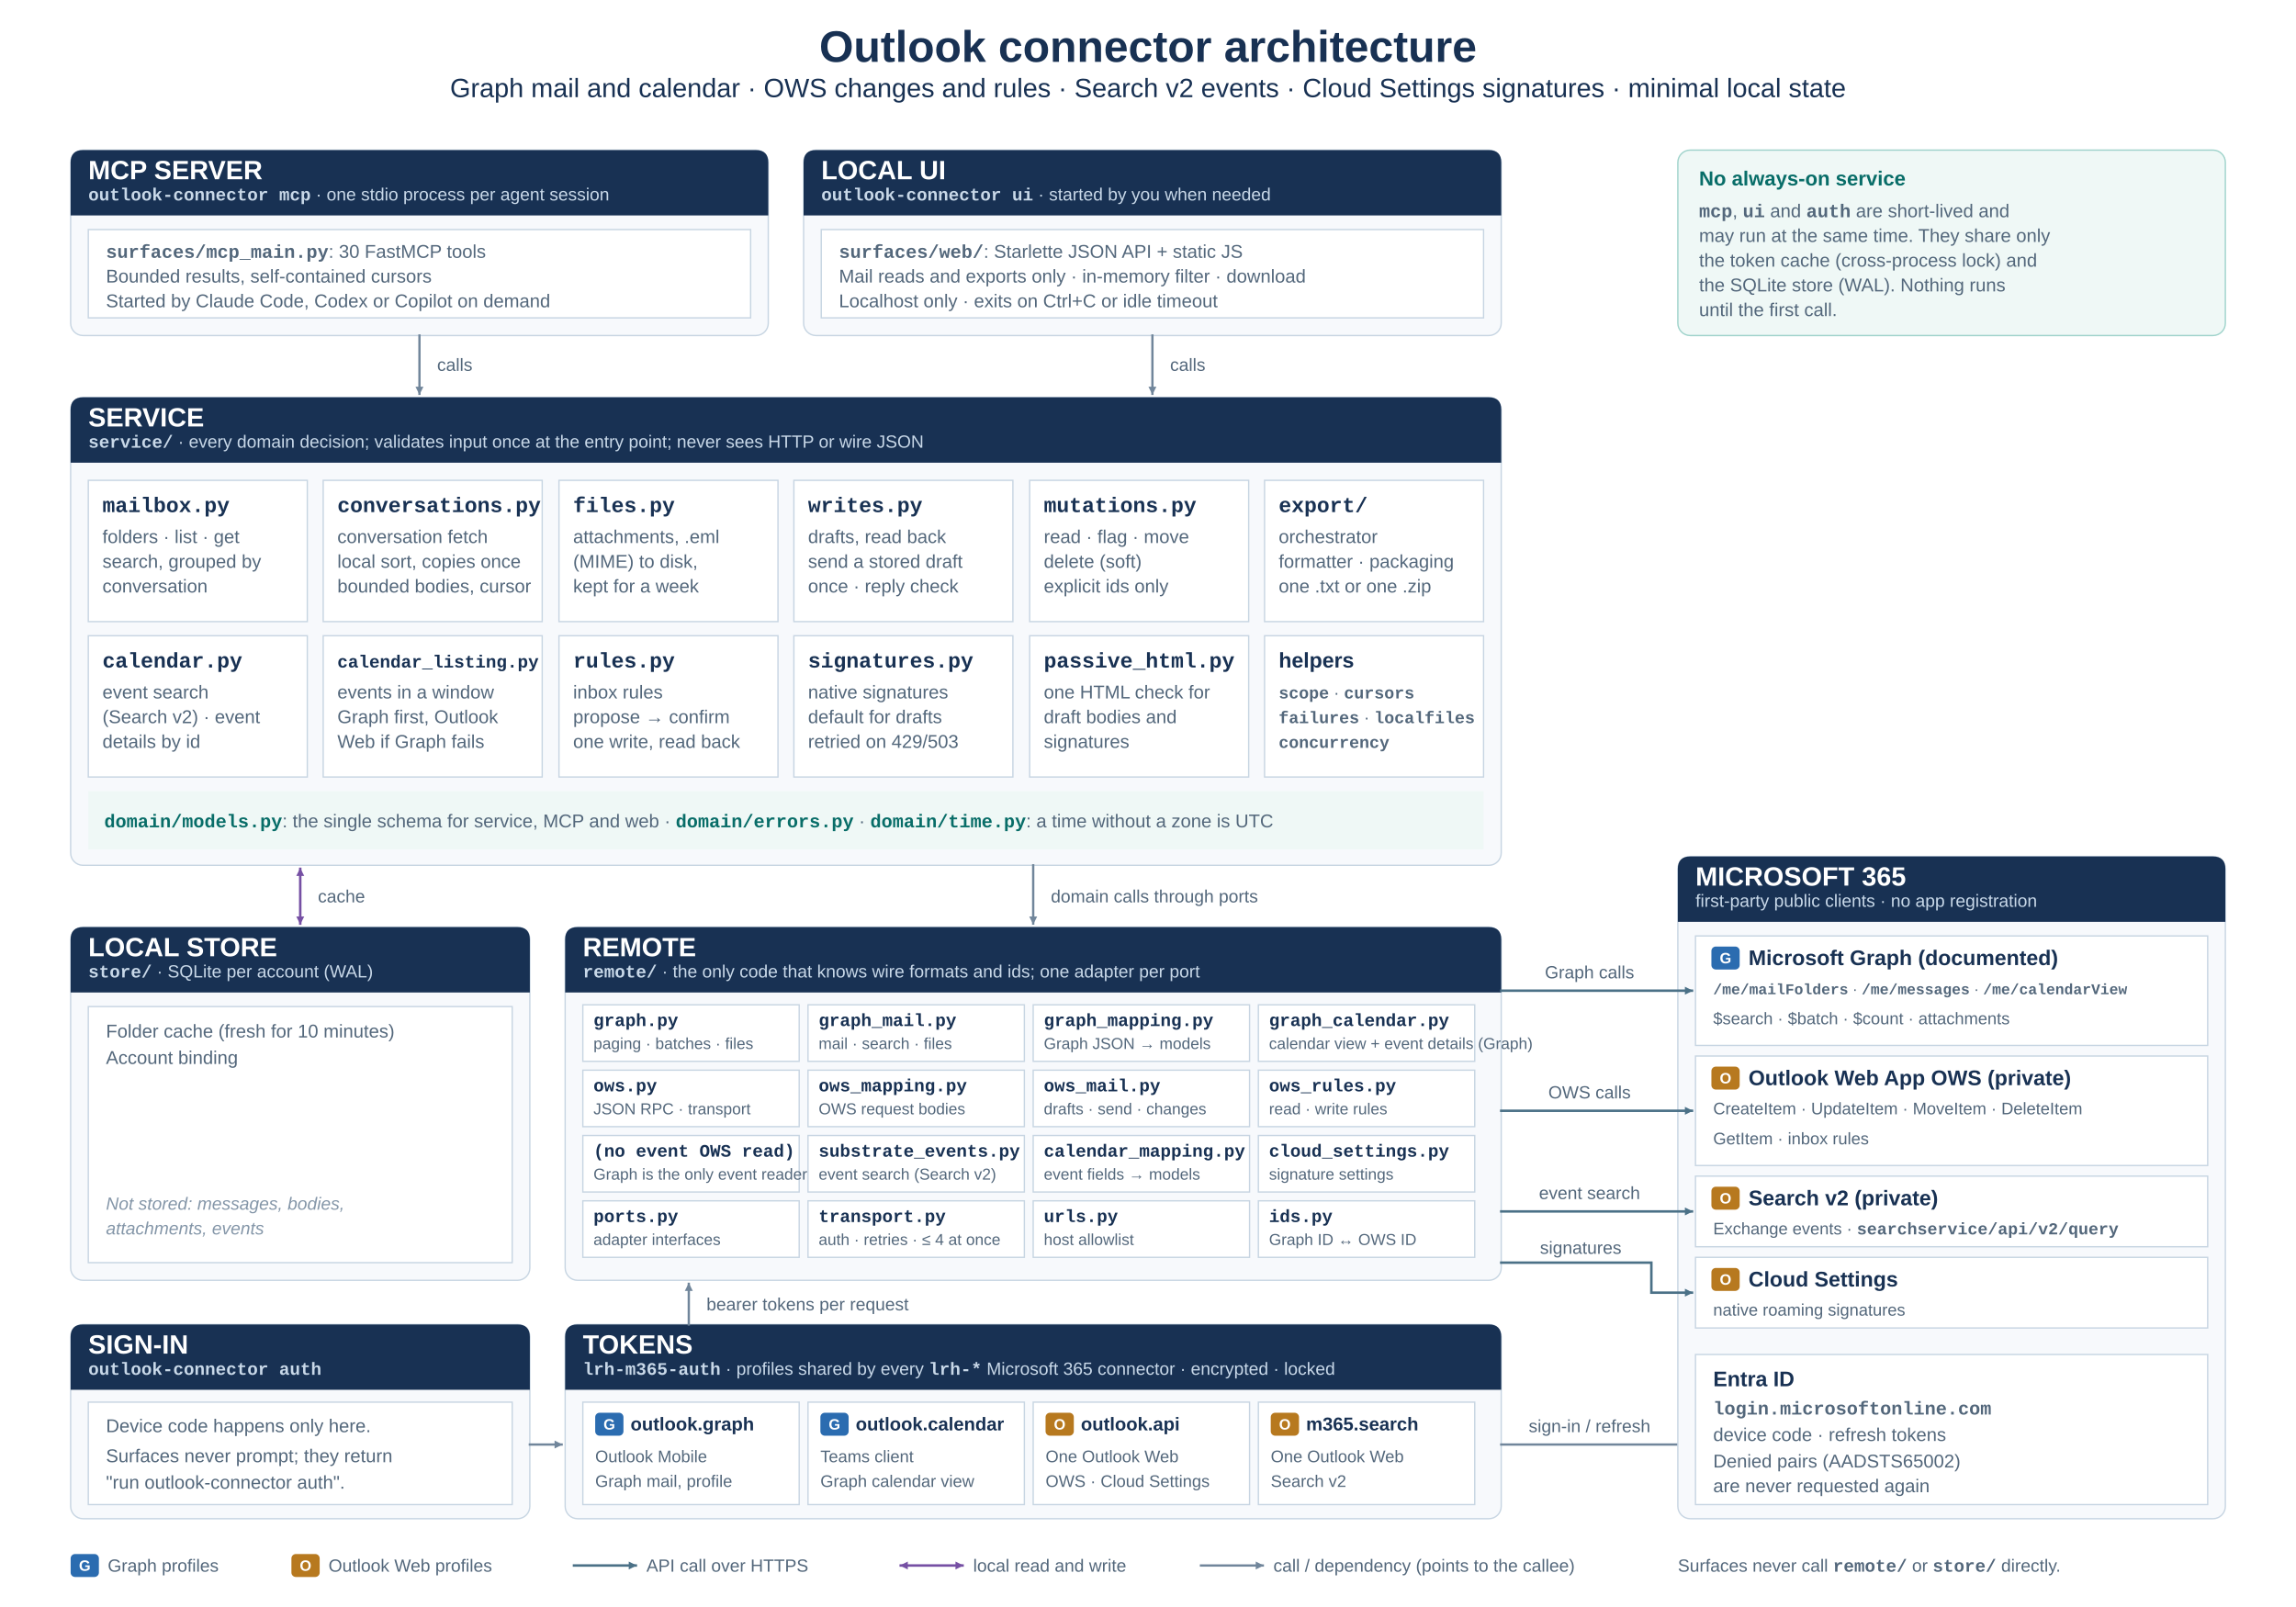
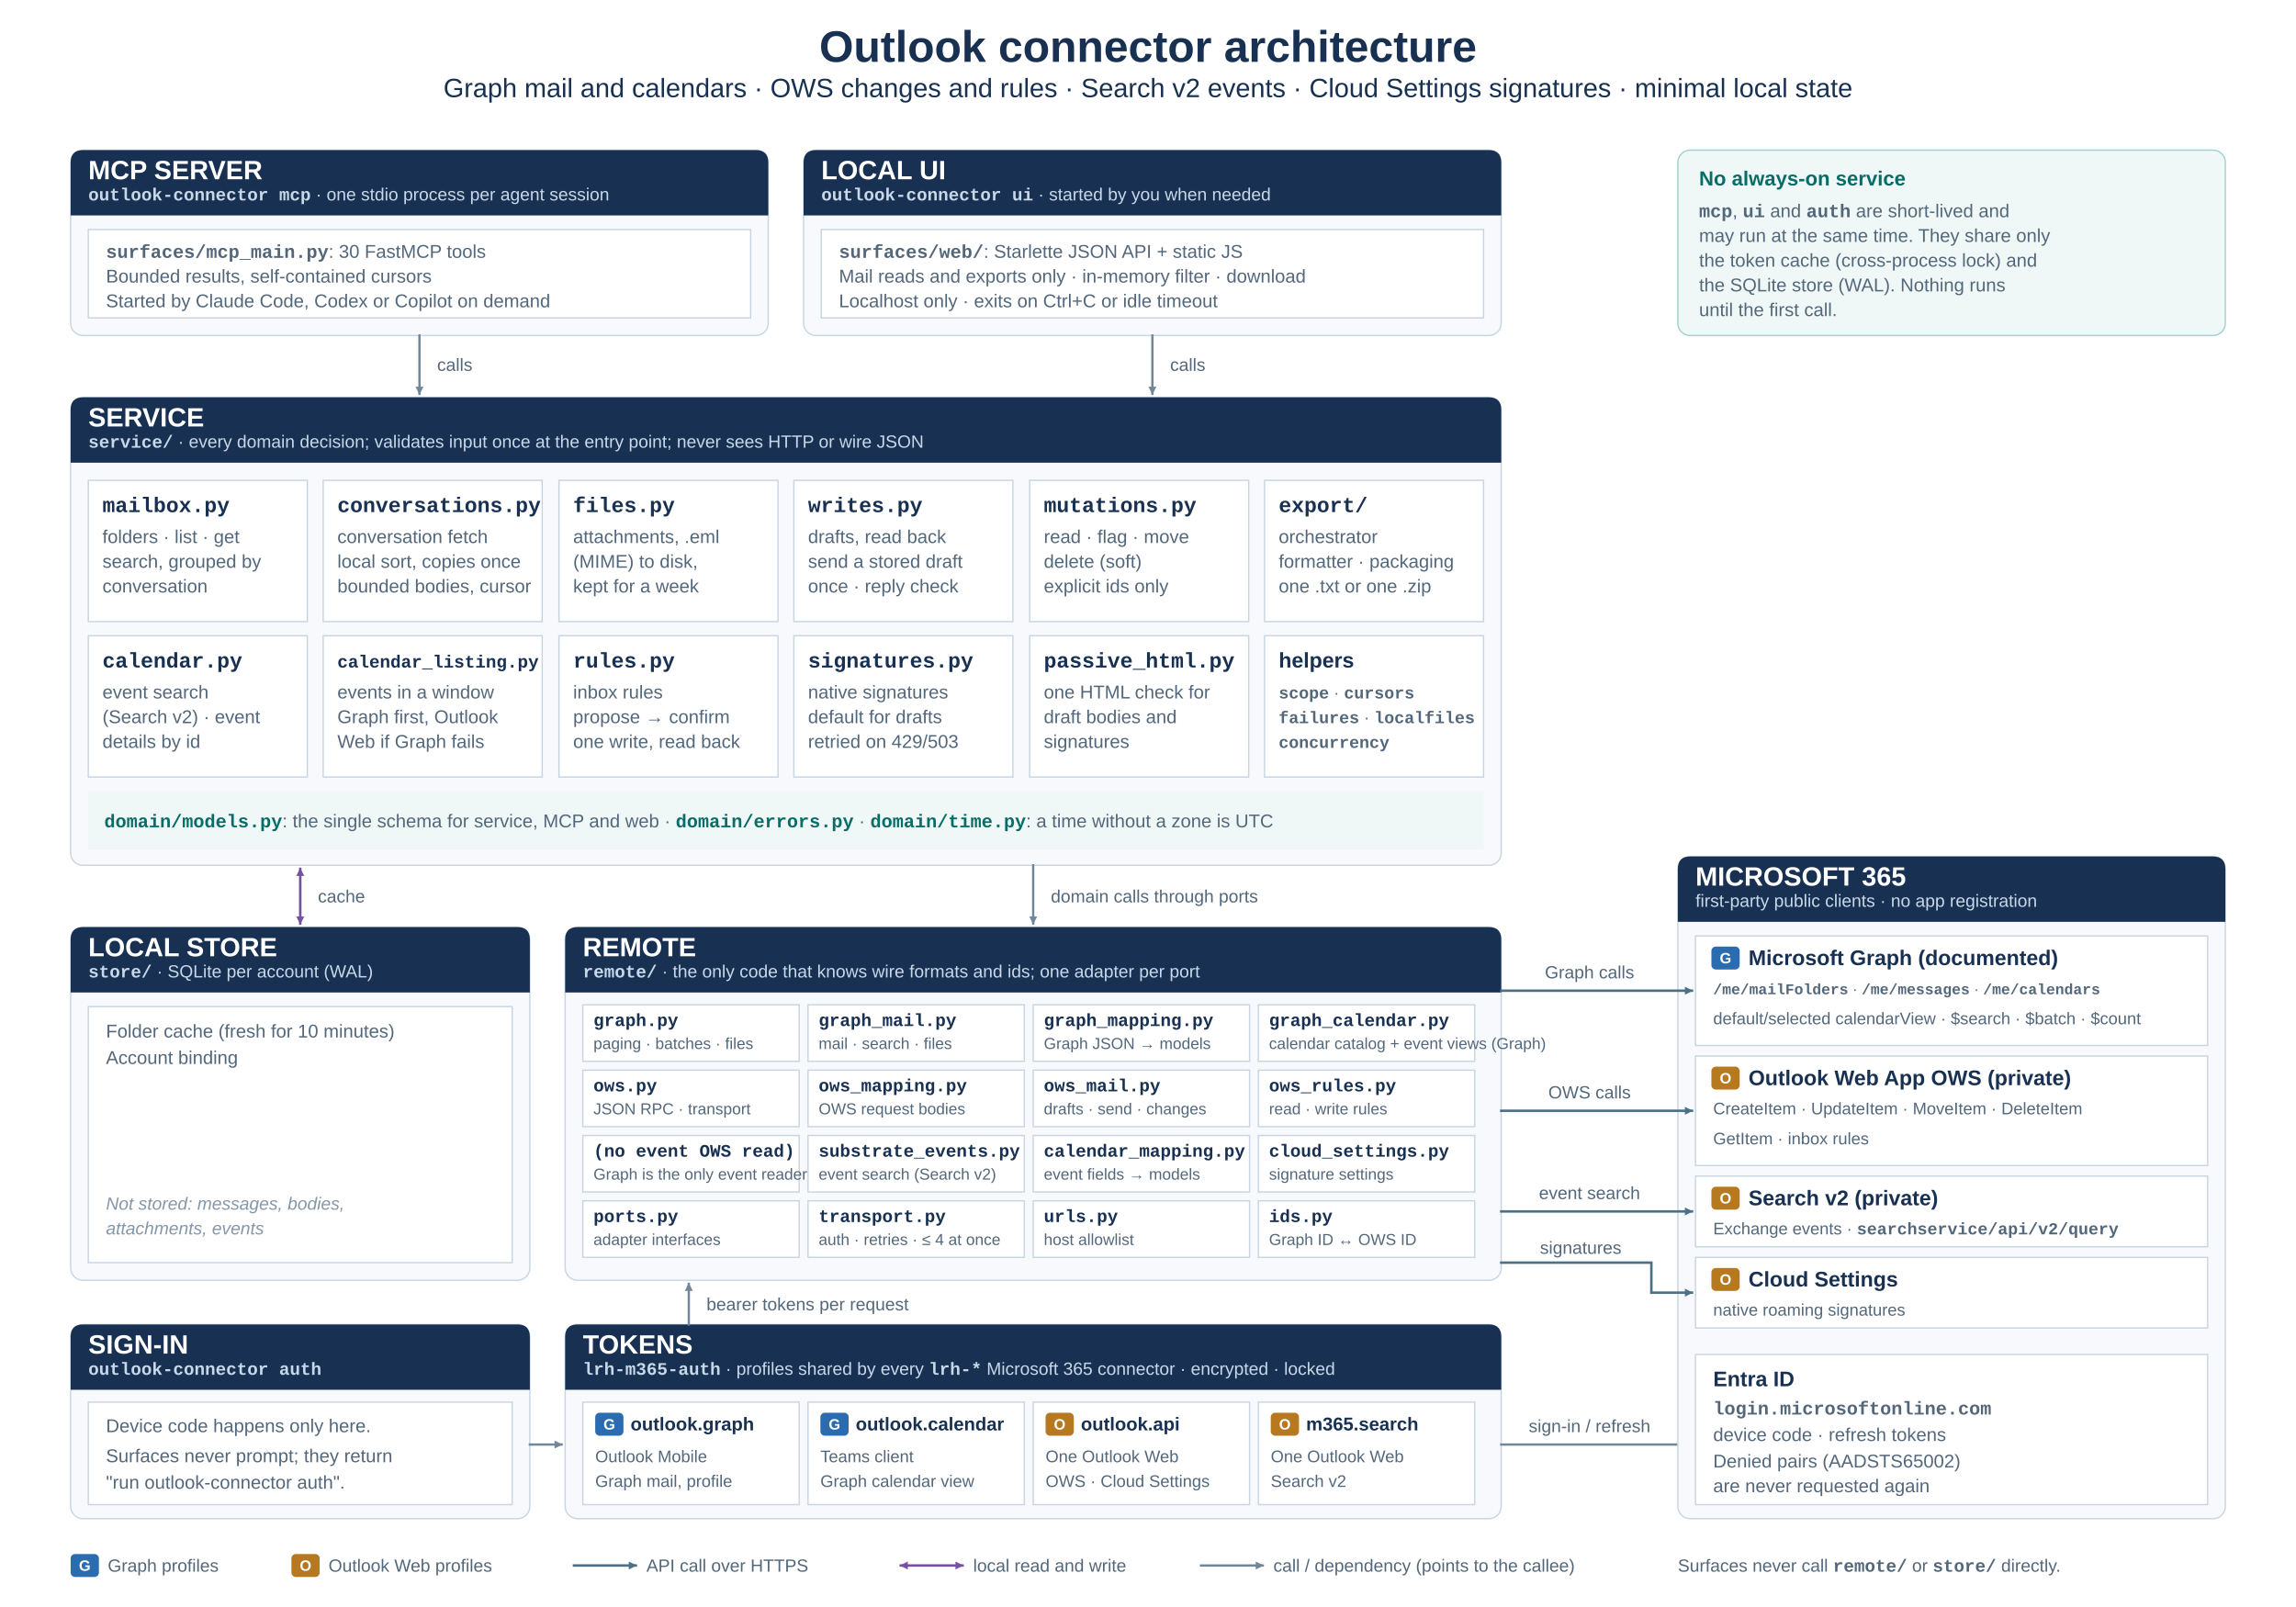
<svg xmlns="http://www.w3.org/2000/svg" width="2600" height="1820" viewBox="0 0 2600 1820" role="img" aria-labelledby="title description">
  <defs>
    <style>
      text { font-family: Arial, Helvetica, sans-serif; }
      .title { fill: #183153; font-size: 50px; font-weight: 700; }
      .subtitle { fill: #183153; font-size: 30px; }
      .card-title { fill: #fff; font-size: 30px; font-weight: 700; }
      .card-subtitle { fill: #c8d8e8; font-size: 20px; }
      .section-title { fill: #183153; font-size: 24px; font-weight: 700; }
      .detail { fill: #53677b; font-size: 21px; }
      .muted { fill: #8496a8; font-size: 20px; font-style: italic; }
      .code { font-family: "Courier New", Consolas, monospace; font-weight: 700; }
      .badge { fill: #fff; font-size: 17px; font-weight: 700; }
      .note-title { fill: #086d68; font-size: 23px; font-weight: 700; }
      .flow-label { fill: #53677b; font-size: 20px; }
      .call-flow { fill: none; stroke: #71869b; stroke-width: 2.6; stroke-linecap: square; stroke-linejoin: miter; marker-end: url(#arrow); }
      .api-flow { fill: none; stroke: #4b7187; stroke-width: 2.8; stroke-linecap: square; marker-end: url(#api-arrow); }
      .local-flow { fill: none; stroke: #7650a4; stroke-width: 2.8; stroke-linecap: square; marker-start: url(#purple-arrow); marker-end: url(#purple-arrow); }
    </style>
    <marker id="arrow" markerWidth="9" markerHeight="9" refX="8" refY="4.5" orient="auto" markerUnits="userSpaceOnUse">
      <path d="M0 0 L9 4.5 L0 9 Z" fill="#71869b" />
    </marker>
    <marker id="api-arrow" markerWidth="9" markerHeight="9" refX="8" refY="4.5" orient="auto" markerUnits="userSpaceOnUse">
      <path d="M0 0 L9 4.5 L0 9 Z" fill="#4b7187" />
    </marker>
    <marker id="purple-arrow" markerWidth="9" markerHeight="9" refX="8" refY="4.5" orient="auto-start-reverse" markerUnits="userSpaceOnUse">
      <path d="M0 0 L9 4.5 L0 9 Z" fill="#7650a4" />
    </marker>
  </defs>
  <rect width="2600" height="1820" fill="#fff" />
  <text class="title" x="1300" y="70" text-anchor="middle">Outlook connector architecture</text>
-   <text class="subtitle" x="1300" y="110" text-anchor="middle">Graph mail and calendar · OWS changes and rules · Search v2 events · Cloud Settings signatures · minimal local state</text>
+   <text class="subtitle" x="1300" y="110" text-anchor="middle">Graph mail and calendars · OWS changes and rules · Search v2 events · Cloud Settings signatures · minimal local state</text>
  <rect x="80" y="170" width="790" height="210" rx="14" fill="#f7f9fc" stroke="#c7d5e2" stroke-width="1.5" />
  <path d="M80 244 V184 Q80 170 94 170 H856 Q870 170 870 184 V244 Z" fill="#183153" />
  <text class="card-title" x="100" y="203">MCP SERVER</text>
  <text class="card-subtitle" x="100" y="227">
    <tspan class="code">outlook-connector mcp</tspan> · one stdio process per agent session</text>
  <rect x="100" y="260" width="750" height="100" fill="#fff" stroke="#c7d5e2" stroke-width="1.5" />
  <text class="detail" x="120" y="292">
    <tspan class="code">surfaces/mcp_main.py</tspan>: 30 FastMCP tools</text>
  <text class="detail" x="120" y="320">Bounded results, self-contained cursors</text>
  <text class="detail" x="120" y="348">Started by Claude Code, Codex or Copilot on demand</text>
  <rect x="910" y="170" width="790" height="210" rx="14" fill="#f7f9fc" stroke="#c7d5e2" stroke-width="1.5" />
  <path d="M910 244 V184 Q910 170 924 170 H1686 Q1700 170 1700 184 V244 Z" fill="#183153" />
  <text class="card-title" x="930" y="203">LOCAL UI</text>
  <text class="card-subtitle" x="930" y="227">
    <tspan class="code">outlook-connector ui</tspan> · started by you when needed</text>
  <rect x="930" y="260" width="750" height="100" fill="#fff" stroke="#c7d5e2" stroke-width="1.5" />
  <text class="detail" x="950" y="292">
    <tspan class="code">surfaces/web/</tspan>: Starlette JSON API + static JS</text>
  <text class="detail" x="950" y="320">Mail reads and exports only · in-memory filter · download</text>
  <text class="detail" x="950" y="348">Localhost only · exits on Ctrl+C or idle timeout</text>
  <rect x="1900" y="170" width="620" height="210" rx="14" fill="#eff8f6" stroke="#9fd3cb" stroke-width="1.5" />
  <text class="note-title" x="1924" y="210">No always-on service</text>
  <text class="detail" x="1924" y="246">
    <tspan class="code">mcp</tspan>, <tspan class="code">ui</tspan> and <tspan class="code">auth</tspan> are short-lived and</text>
  <text class="detail" x="1924" y="274">may run at the same time. They share only</text>
  <text class="detail" x="1924" y="302">the token cache (cross-process lock) and</text>
  <text class="detail" x="1924" y="330">the SQLite store (WAL). Nothing runs</text>
  <text class="detail" x="1924" y="358">until the first call.</text>
  <path class="call-flow" d="M475 380 V446" />
  <path class="call-flow" d="M1305 380 V446" />
  <text class="flow-label" x="495" y="420">calls</text>
  <text class="flow-label" x="1325" y="420">calls</text>
  <rect x="80" y="450" width="1620" height="530" rx="14" fill="#f7f9fc" stroke="#c7d5e2" stroke-width="1.5" />
  <path d="M80 524 V464 Q80 450 94 450 H1686 Q1700 450 1700 464 V524 Z" fill="#183153" />
  <text class="card-title" x="100" y="483">SERVICE</text>
  <text class="card-subtitle" x="100" y="507">
    <tspan class="code">service/</tspan> · every domain decision; validates input once at the entry point; never sees HTTP or wire JSON</text>
  <rect x="100" y="544" width="248" height="160" fill="#fff" stroke="#c7d5e2" stroke-width="1.5" />
  <text class="section-title code" x="116" y="580">mailbox.py</text>
  <text class="detail" x="116" y="615">folders · list · get</text>
  <text class="detail" x="116" y="643">search, grouped by</text>
  <text class="detail" x="116" y="671">conversation</text>
  <rect x="366" y="544" width="248" height="160" fill="#fff" stroke="#c7d5e2" stroke-width="1.5" />
  <text class="section-title code" x="382" y="580">conversations.py</text>
  <text class="detail" x="382" y="615">conversation fetch</text>
  <text class="detail" x="382" y="643">local sort, copies once</text>
  <text class="detail" x="382" y="671">bounded bodies, cursor</text>
  <rect x="633" y="544" width="248" height="160" fill="#fff" stroke="#c7d5e2" stroke-width="1.5" />
  <text class="section-title code" x="649" y="580">files.py</text>
  <text class="detail" x="649" y="615">attachments, .eml</text>
  <text class="detail" x="649" y="643">(MIME) to disk,</text>
  <text class="detail" x="649" y="671">kept for a week</text>
  <rect x="899" y="544" width="248" height="160" fill="#fff" stroke="#c7d5e2" stroke-width="1.5" />
  <text class="section-title code" x="915" y="580">writes.py</text>
  <text class="detail" x="915" y="615">drafts, read back</text>
  <text class="detail" x="915" y="643">send a stored draft</text>
  <text class="detail" x="915" y="671">once · reply check</text>
  <rect x="1166" y="544" width="248" height="160" fill="#fff" stroke="#c7d5e2" stroke-width="1.5" />
  <text class="section-title code" x="1182" y="580">mutations.py</text>
  <text class="detail" x="1182" y="615">read · flag · move</text>
  <text class="detail" x="1182" y="643">delete (soft)</text>
  <text class="detail" x="1182" y="671">explicit ids only</text>
  <rect x="1432" y="544" width="248" height="160" fill="#fff" stroke="#c7d5e2" stroke-width="1.5" />
  <text class="section-title code" x="1448" y="580">export/</text>
  <text class="detail" x="1448" y="615">orchestrator</text>
  <text class="detail" x="1448" y="643">formatter · packaging</text>
  <text class="detail" x="1448" y="671">one .txt or one .zip</text>
  <rect x="100" y="720" width="248" height="160" fill="#fff" stroke="#c7d5e2" stroke-width="1.5" />
  <text class="section-title code" x="116" y="756">calendar.py</text>
  <text class="detail" x="116" y="791">event search</text>
  <text class="detail" x="116" y="819">(Search v2) · event</text>
  <text class="detail" x="116" y="847">details by id</text>
  <rect x="366" y="720" width="248" height="160" fill="#fff" stroke="#c7d5e2" stroke-width="1.5" />
  <text class="section-title code" x="382" y="756" style="font-size:20px">calendar_listing.py</text>
  <text class="detail" x="382" y="791">events in a window</text>
  <text class="detail" x="382" y="819">Graph first, Outlook</text>
  <text class="detail" x="382" y="847">Web if Graph fails</text>
  <rect x="633" y="720" width="248" height="160" fill="#fff" stroke="#c7d5e2" stroke-width="1.5" />
  <text class="section-title code" x="649" y="756">rules.py</text>
  <text class="detail" x="649" y="791">inbox rules</text>
  <text class="detail" x="649" y="819">propose → confirm</text>
  <text class="detail" x="649" y="847">one write, read back</text>
  <rect x="899" y="720" width="248" height="160" fill="#fff" stroke="#c7d5e2" stroke-width="1.5" />
  <text class="section-title code" x="915" y="756">signatures.py</text>
  <text class="detail" x="915" y="791">native signatures</text>
  <text class="detail" x="915" y="819">default for drafts</text>
  <text class="detail" x="915" y="847">retried on 429/503</text>
  <rect x="1166" y="720" width="248" height="160" fill="#fff" stroke="#c7d5e2" stroke-width="1.5" />
  <text class="section-title code" x="1182" y="756">passive_html.py</text>
  <text class="detail" x="1182" y="791">one HTML check for</text>
  <text class="detail" x="1182" y="819">draft bodies and</text>
  <text class="detail" x="1182" y="847">signatures</text>
  <rect x="1432" y="720" width="248" height="160" fill="#fff" stroke="#c7d5e2" stroke-width="1.5" />
  <text class="section-title" x="1448" y="756">helpers</text>
  <text class="detail" x="1448" y="791" style="font-size:19px">
    <tspan class="code">scope</tspan> · <tspan class="code">cursors</tspan>
  </text>
  <text class="detail" x="1448" y="819" style="font-size:19px">
    <tspan class="code">failures</tspan> · <tspan class="code">localfiles</tspan>
  </text>
  <text class="detail" x="1448" y="847" style="font-size:19px">
    <tspan class="code">concurrency</tspan>
  </text>
  <rect x="100" y="896" width="1580" height="66" fill="#eff8f6" />
  <text class="detail" x="118" y="937">
    <tspan class="code" fill="#086d68">domain/models.py</tspan>: the single schema for service, MCP and web  ·  <tspan class="code" fill="#086d68">domain/errors.py</tspan>  ·  <tspan class="code" fill="#086d68">domain/time.py</tspan>: a time without a zone is UTC</text>
  <path class="local-flow" d="M340 984 V1046" />
  <text class="flow-label" x="360" y="1022">cache</text>
  <path class="call-flow" d="M1170 980 V1046" />
  <text class="flow-label" x="1190" y="1022">domain calls through ports</text>
  <rect x="80" y="1050" width="520" height="400" rx="14" fill="#f7f9fc" stroke="#c7d5e2" stroke-width="1.5" />
  <path d="M80 1124 V1064 Q80 1050 94 1050 H586 Q600 1050 600 1064 V1124 Z" fill="#183153" />
  <text class="card-title" x="100" y="1083">LOCAL STORE</text>
  <text class="card-subtitle" x="100" y="1107">
    <tspan class="code">store/</tspan> · SQLite per account (WAL)</text>
  <rect x="100" y="1140" width="480" height="290" fill="#fff" stroke="#c7d5e2" stroke-width="1.5" />
  <text class="detail" x="120" y="1175">Folder cache (fresh for 10 minutes)</text>
  <text class="detail" x="120" y="1205">Account binding</text>
  <text class="muted" x="120" y="1370">Not stored: messages, bodies,</text>
  <text class="muted" x="120" y="1398">attachments, events</text>
  <rect x="640" y="1050" width="1060" height="400" rx="14" fill="#f7f9fc" stroke="#c7d5e2" stroke-width="1.5" />
  <path d="M640 1124 V1064 Q640 1050 654 1050 H1686 Q1700 1050 1700 1064 V1124 Z" fill="#183153" />
  <text class="card-title" x="660" y="1083">REMOTE</text>
  <text class="card-subtitle" x="660" y="1107">
    <tspan class="code">remote/</tspan> · the only code that knows wire formats and ids; one adapter per port</text>
  <rect x="660" y="1138" width="245" height="64" fill="#fff" stroke="#c7d5e2" stroke-width="1.5" />
  <text class="section-title code" x="672" y="1162" style="font-size:20px">graph.py</text>
  <text class="detail" x="672" y="1188" style="font-size:18px">paging · batches · files</text>
  <rect x="915" y="1138" width="245" height="64" fill="#fff" stroke="#c7d5e2" stroke-width="1.5" />
  <text class="section-title code" x="927" y="1162" style="font-size:20px">graph_mail.py</text>
  <text class="detail" x="927" y="1188" style="font-size:18px">mail · search · files</text>
  <rect x="1170" y="1138" width="245" height="64" fill="#fff" stroke="#c7d5e2" stroke-width="1.5" />
  <text class="section-title code" x="1182" y="1162" style="font-size:20px">graph_mapping.py</text>
  <text class="detail" x="1182" y="1188" style="font-size:18px">Graph JSON → models</text>
  <rect x="1425" y="1138" width="245" height="64" fill="#fff" stroke="#c7d5e2" stroke-width="1.5" />
  <text class="section-title code" x="1437" y="1162" style="font-size:20px">graph_calendar.py</text>
-   <text class="detail" x="1437" y="1188" style="font-size:18px">calendar view + event details (Graph)</text>
+   <text class="detail" x="1437" y="1188" style="font-size:18px">calendar catalog + event views (Graph)</text>
  <rect x="660" y="1212" width="245" height="64" fill="#fff" stroke="#c7d5e2" stroke-width="1.5" />
  <text class="section-title code" x="672" y="1236" style="font-size:20px">ows.py</text>
  <text class="detail" x="672" y="1262" style="font-size:18px">JSON RPC · transport</text>
  <rect x="915" y="1212" width="245" height="64" fill="#fff" stroke="#c7d5e2" stroke-width="1.5" />
  <text class="section-title code" x="927" y="1236" style="font-size:20px">ows_mapping.py</text>
  <text class="detail" x="927" y="1262" style="font-size:18px">OWS request bodies</text>
  <rect x="1170" y="1212" width="245" height="64" fill="#fff" stroke="#c7d5e2" stroke-width="1.5" />
  <text class="section-title code" x="1182" y="1236" style="font-size:20px">ows_mail.py</text>
  <text class="detail" x="1182" y="1262" style="font-size:18px">drafts · send · changes</text>
  <rect x="1425" y="1212" width="245" height="64" fill="#fff" stroke="#c7d5e2" stroke-width="1.5" />
  <text class="section-title code" x="1437" y="1236" style="font-size:20px">ows_rules.py</text>
  <text class="detail" x="1437" y="1262" style="font-size:18px">read · write rules</text>
  <rect x="660" y="1286" width="245" height="64" fill="#fff" stroke="#c7d5e2" stroke-width="1.5" />
  <text class="section-title code" x="672" y="1310" style="font-size:20px">(no event OWS read)</text>
  <text class="detail" x="672" y="1336" style="font-size:18px">Graph is the only event reader</text>
  <rect x="915" y="1286" width="245" height="64" fill="#fff" stroke="#c7d5e2" stroke-width="1.5" />
  <text class="section-title code" x="927" y="1310" style="font-size:20px">substrate_events.py</text>
  <text class="detail" x="927" y="1336" style="font-size:18px">event search (Search v2)</text>
  <rect x="1170" y="1286" width="245" height="64" fill="#fff" stroke="#c7d5e2" stroke-width="1.5" />
  <text class="section-title code" x="1182" y="1310" style="font-size:20px">calendar_mapping.py</text>
  <text class="detail" x="1182" y="1336" style="font-size:18px">event fields → models</text>
  <rect x="1425" y="1286" width="245" height="64" fill="#fff" stroke="#c7d5e2" stroke-width="1.5" />
  <text class="section-title code" x="1437" y="1310" style="font-size:20px">cloud_settings.py</text>
  <text class="detail" x="1437" y="1336" style="font-size:18px">signature settings</text>
  <rect x="660" y="1360" width="245" height="64" fill="#fff" stroke="#c7d5e2" stroke-width="1.5" />
  <text class="section-title code" x="672" y="1384" style="font-size:20px">ports.py</text>
  <text class="detail" x="672" y="1410" style="font-size:18px">adapter interfaces</text>
  <rect x="915" y="1360" width="245" height="64" fill="#fff" stroke="#c7d5e2" stroke-width="1.5" />
  <text class="section-title code" x="927" y="1384" style="font-size:20px">transport.py</text>
  <text class="detail" x="927" y="1410" style="font-size:18px">auth · retries · ≤ 4 at once</text>
  <rect x="1170" y="1360" width="245" height="64" fill="#fff" stroke="#c7d5e2" stroke-width="1.5" />
  <text class="section-title code" x="1182" y="1384" style="font-size:20px">urls.py</text>
  <text class="detail" x="1182" y="1410" style="font-size:18px">host allowlist</text>
  <rect x="1425" y="1360" width="245" height="64" fill="#fff" stroke="#c7d5e2" stroke-width="1.5" />
  <text class="section-title code" x="1437" y="1384" style="font-size:20px">ids.py</text>
  <text class="detail" x="1437" y="1410" style="font-size:18px">Graph ID ↔ OWS ID</text>
  <rect x="80" y="1500" width="520" height="220" rx="14" fill="#f7f9fc" stroke="#c7d5e2" stroke-width="1.5" />
  <path d="M80 1574 V1514 Q80 1500 94 1500 H586 Q600 1500 600 1514 V1574 Z" fill="#183153" />
  <text class="card-title" x="100" y="1533">SIGN-IN</text>
  <text class="card-subtitle" x="100" y="1557">
    <tspan class="code">outlook-connector auth</tspan>
  </text>
  <rect x="100" y="1588" width="480" height="116" fill="#fff" stroke="#c7d5e2" stroke-width="1.5" />
  <text class="detail" x="120" y="1622">Device code happens only here.</text>
  <text class="detail" x="120" y="1656">Surfaces never prompt; they return</text>
  <text class="detail" x="120" y="1686">"run outlook-connector auth".</text>
  <path class="call-flow" d="M600 1636 H636" />
  <rect x="640" y="1500" width="1060" height="220" rx="14" fill="#f7f9fc" stroke="#c7d5e2" stroke-width="1.5" />
  <path d="M640 1574 V1514 Q640 1500 654 1500 H1686 Q1700 1500 1700 1514 V1574 Z" fill="#183153" />
  <text class="card-title" x="660" y="1533">TOKENS</text>
  <text class="card-subtitle" x="660" y="1557">
    <tspan class="code">lrh-m365-auth</tspan> · profiles shared by every <tspan class="code">lrh-*</tspan> Microsoft 365 connector · encrypted · locked</text>
  <rect x="660" y="1588" width="245" height="116" fill="#fff" stroke="#c7d5e2" stroke-width="1.5" />
  <rect x="674" y="1600" width="32" height="26" rx="5" fill="#2b6cb0" />
  <text class="badge" x="690" y="1619" text-anchor="middle">G</text>
  <text class="section-title" x="714" y="1620" style="font-size:21px">outlook.graph</text>
  <text class="detail" x="674" y="1656" style="font-size:19px">Outlook Mobile</text>
  <text class="detail" x="674" y="1684" style="font-size:19px">Graph mail, profile</text>
  <rect x="915" y="1588" width="245" height="116" fill="#fff" stroke="#c7d5e2" stroke-width="1.5" />
  <rect x="929" y="1600" width="32" height="26" rx="5" fill="#2b6cb0" />
  <text class="badge" x="945" y="1619" text-anchor="middle">G</text>
  <text class="section-title" x="969" y="1620" style="font-size:21px">outlook.calendar</text>
  <text class="detail" x="929" y="1656" style="font-size:19px">Teams client</text>
  <text class="detail" x="929" y="1684" style="font-size:19px">Graph calendar view</text>
  <rect x="1170" y="1588" width="245" height="116" fill="#fff" stroke="#c7d5e2" stroke-width="1.5" />
  <rect x="1184" y="1600" width="32" height="26" rx="5" fill="#b7791f" />
  <text class="badge" x="1200" y="1619" text-anchor="middle">O</text>
  <text class="section-title" x="1224" y="1620" style="font-size:21px">outlook.api</text>
  <text class="detail" x="1184" y="1656" style="font-size:19px">One Outlook Web</text>
  <text class="detail" x="1184" y="1684" style="font-size:19px">OWS · Cloud Settings</text>
  <rect x="1425" y="1588" width="245" height="116" fill="#fff" stroke="#c7d5e2" stroke-width="1.5" />
  <rect x="1439" y="1600" width="32" height="26" rx="5" fill="#b7791f" />
  <text class="badge" x="1455" y="1619" text-anchor="middle">O</text>
  <text class="section-title" x="1479" y="1620" style="font-size:21px">m365.search</text>
  <text class="detail" x="1439" y="1656" style="font-size:19px">One Outlook Web</text>
  <text class="detail" x="1439" y="1684" style="font-size:19px">Search v2</text>
  <path class="call-flow" d="M780 1500 V1454" />
  <text class="flow-label" x="800" y="1484">bearer tokens per request</text>
  <path class="call-flow" d="M1700 1636 H1916" />
  <text class="flow-label" x="1800" y="1622" text-anchor="middle">sign-in / refresh</text>
  <rect x="1900" y="970" width="620" height="750" rx="14" fill="#f7f9fc" stroke="#c7d5e2" stroke-width="1.5" />
  <path d="M1900 1044 V984 Q1900 970 1914 970 H2506 Q2520 970 2520 984 V1044 Z" fill="#183153" />
  <text class="card-title" x="1920" y="1003">MICROSOFT 365</text>
  <text class="card-subtitle" x="1920" y="1027">first-party public clients · no app registration</text>
  <rect x="1920" y="1060" width="580" height="124" fill="#fff" stroke="#c7d5e2" stroke-width="1.5" />
  <rect x="1938" y="1072" width="32" height="26" rx="5" fill="#2b6cb0" />
  <text class="badge" x="1954" y="1091" text-anchor="middle">G</text>
  <text class="section-title" x="1980" y="1093">Microsoft Graph (documented)</text>
  <text class="detail" x="1940" y="1126" style="font-size:17px">
-     <tspan class="code">/me/mailFolders</tspan> · <tspan class="code">/me/messages</tspan> · <tspan class="code">/me/calendarView</tspan>
-   </text>
-   <text class="detail" x="1940" y="1160" style="font-size:19px">$search · $batch · $count · attachments</text>
+     <tspan class="code">/me/mailFolders</tspan> · <tspan class="code">/me/messages</tspan> · <tspan class="code">/me/calendars</tspan>
+   </text>
+   <text class="detail" x="1940" y="1160" style="font-size:19px">default/selected calendarView · $search · $batch · $count</text>
  <rect x="1920" y="1196" width="580" height="124" fill="#fff" stroke="#c7d5e2" stroke-width="1.5" />
  <rect x="1938" y="1208" width="32" height="26" rx="5" fill="#b7791f" />
  <text class="badge" x="1954" y="1227" text-anchor="middle">O</text>
  <text class="section-title" x="1980" y="1229">Outlook Web App OWS (private)</text>
  <text class="detail" x="1940" y="1262" style="font-size:19px">CreateItem · UpdateItem · MoveItem · DeleteItem</text>
  <text class="detail" x="1940" y="1296" style="font-size:19px">GetItem · inbox rules</text>
  <rect x="1920" y="1332" width="580" height="80" fill="#fff" stroke="#c7d5e2" stroke-width="1.5" />
  <rect x="1938" y="1344" width="32" height="26" rx="5" fill="#b7791f" />
  <text class="badge" x="1954" y="1363" text-anchor="middle">O</text>
  <text class="section-title" x="1980" y="1365">Search v2 (private)</text>
  <text class="detail" x="1940" y="1398" style="font-size:19px">Exchange events · <tspan class="code">searchservice/api/v2/query</tspan>
  </text>
  <rect x="1920" y="1424" width="580" height="80" fill="#fff" stroke="#c7d5e2" stroke-width="1.5" />
  <rect x="1938" y="1436" width="32" height="26" rx="5" fill="#b7791f" />
  <text class="badge" x="1954" y="1455" text-anchor="middle">O</text>
  <text class="section-title" x="1980" y="1457">Cloud Settings</text>
  <text class="detail" x="1940" y="1490" style="font-size:19px">native roaming signatures</text>
  <rect x="1920" y="1534" width="580" height="170" fill="#fff" stroke="#c7d5e2" stroke-width="1.5" />
  <text class="section-title" x="1940" y="1570">Entra ID</text>
  <text class="detail" x="1940" y="1602">
    <tspan class="code">login.microsoftonline.com</tspan>
  </text>
  <text class="detail" x="1940" y="1632">device code · refresh tokens</text>
  <text class="detail" x="1940" y="1662">Denied pairs (AADSTS65002)</text>
  <text class="detail" x="1940" y="1690">are never requested again</text>
  <path class="api-flow" d="M1700 1122 H1916" />
  <text class="flow-label" x="1800" y="1108" text-anchor="middle">Graph calls</text>
  <path class="api-flow" d="M1700 1258 H1916" />
  <text class="flow-label" x="1800" y="1244" text-anchor="middle">OWS calls</text>
  <path class="api-flow" d="M1700 1372 H1916" />
  <text class="flow-label" x="1800" y="1358" text-anchor="middle">event search</text>
  <path class="api-flow" d="M1700 1430 H1870 V1464 H1916" />
  <text class="flow-label" x="1790" y="1420" text-anchor="middle">signatures</text>
  <rect x="80" y="1760" width="32" height="26" rx="5" fill="#2b6cb0" />
  <text class="badge" x="96" y="1779" text-anchor="middle">G</text>
  <text class="flow-label" x="122" y="1780">Graph profiles</text>
  <rect x="330" y="1760" width="32" height="26" rx="5" fill="#b7791f" />
  <text class="badge" x="346" y="1779" text-anchor="middle">O</text>
  <text class="flow-label" x="372" y="1780">Outlook Web profiles</text>
  <path class="api-flow" d="M650 1773 H720" />
  <text class="flow-label" x="732" y="1780">API call over HTTPS</text>
  <path class="local-flow" d="M1020 1773 H1090" />
  <text class="flow-label" x="1102" y="1780">local read and write</text>
  <path class="call-flow" d="M1360 1773 H1430" />
  <text class="flow-label" x="1442" y="1780">call / dependency (points to the callee)</text>
  <text class="flow-label" x="1900" y="1780">Surfaces never call <tspan class="code">remote/</tspan> or <tspan class="code">store/</tspan> directly.</text>
</svg>
